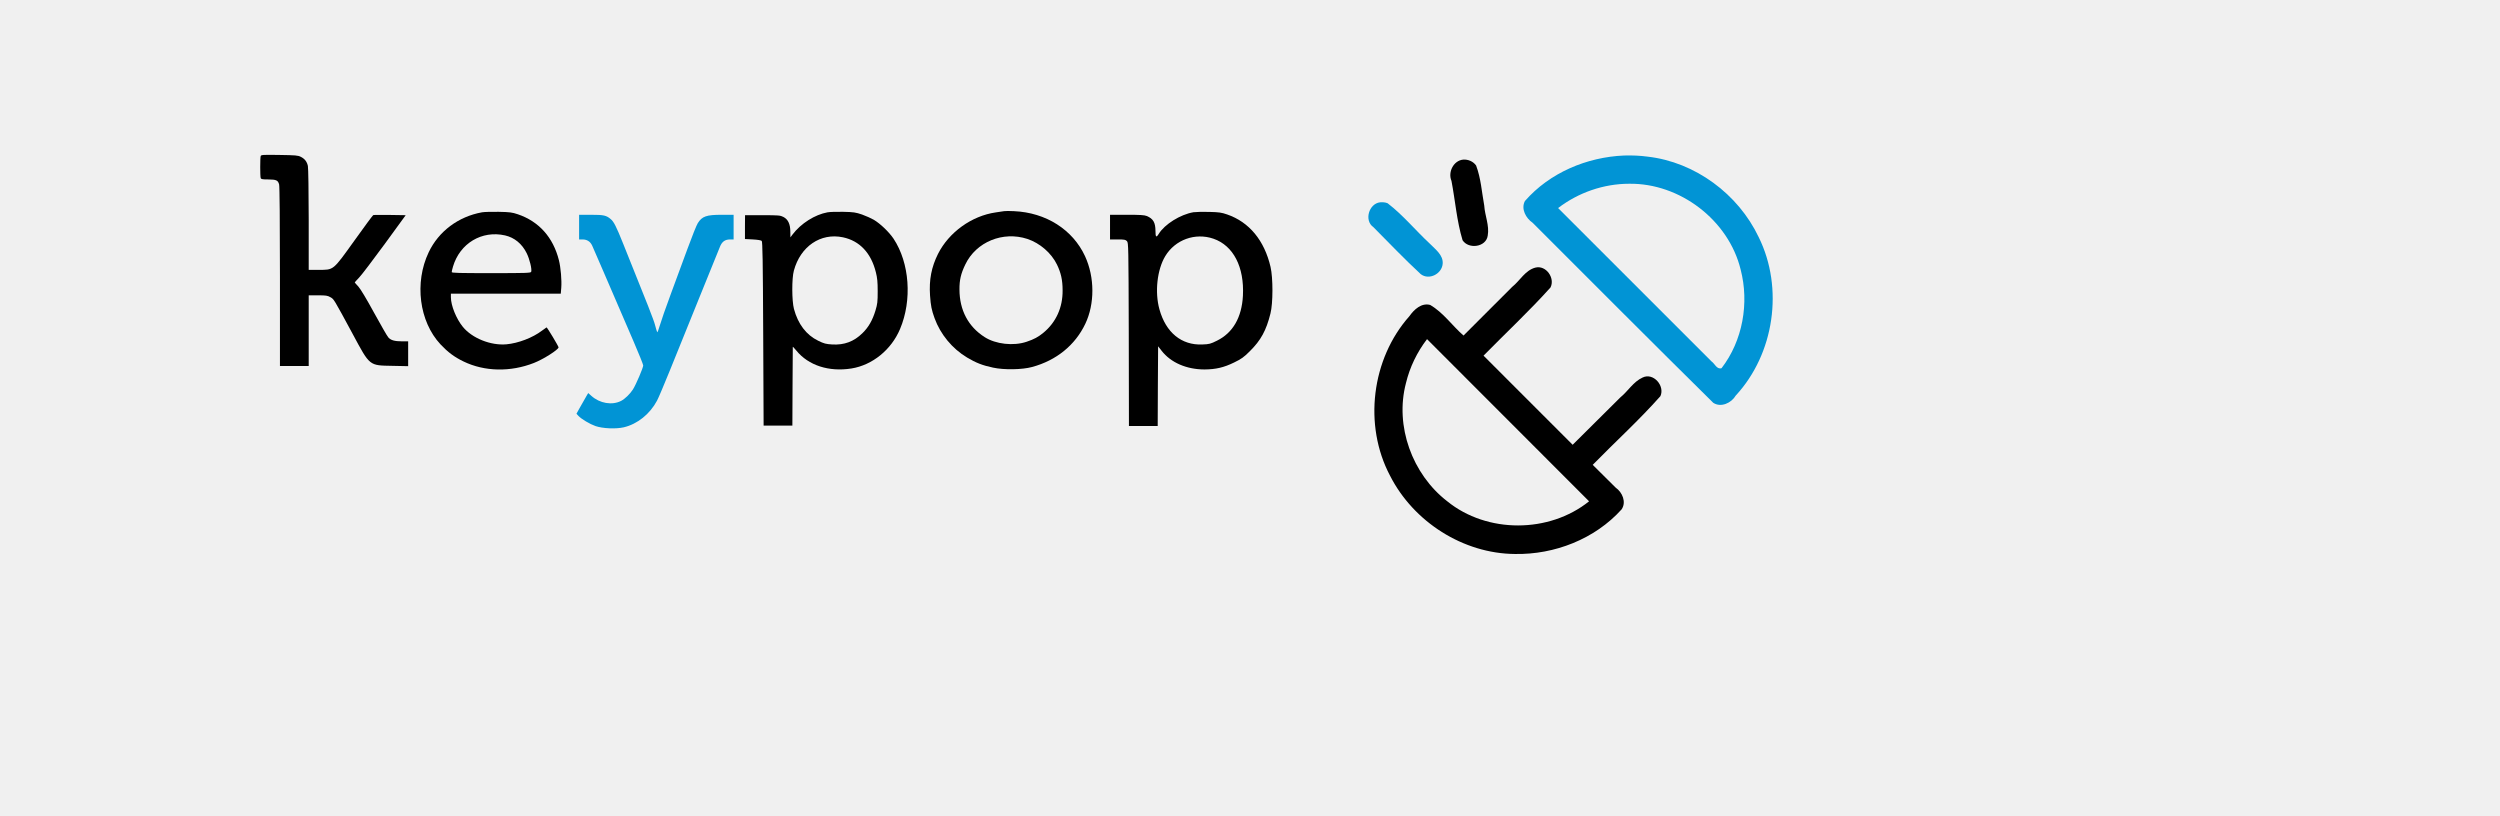
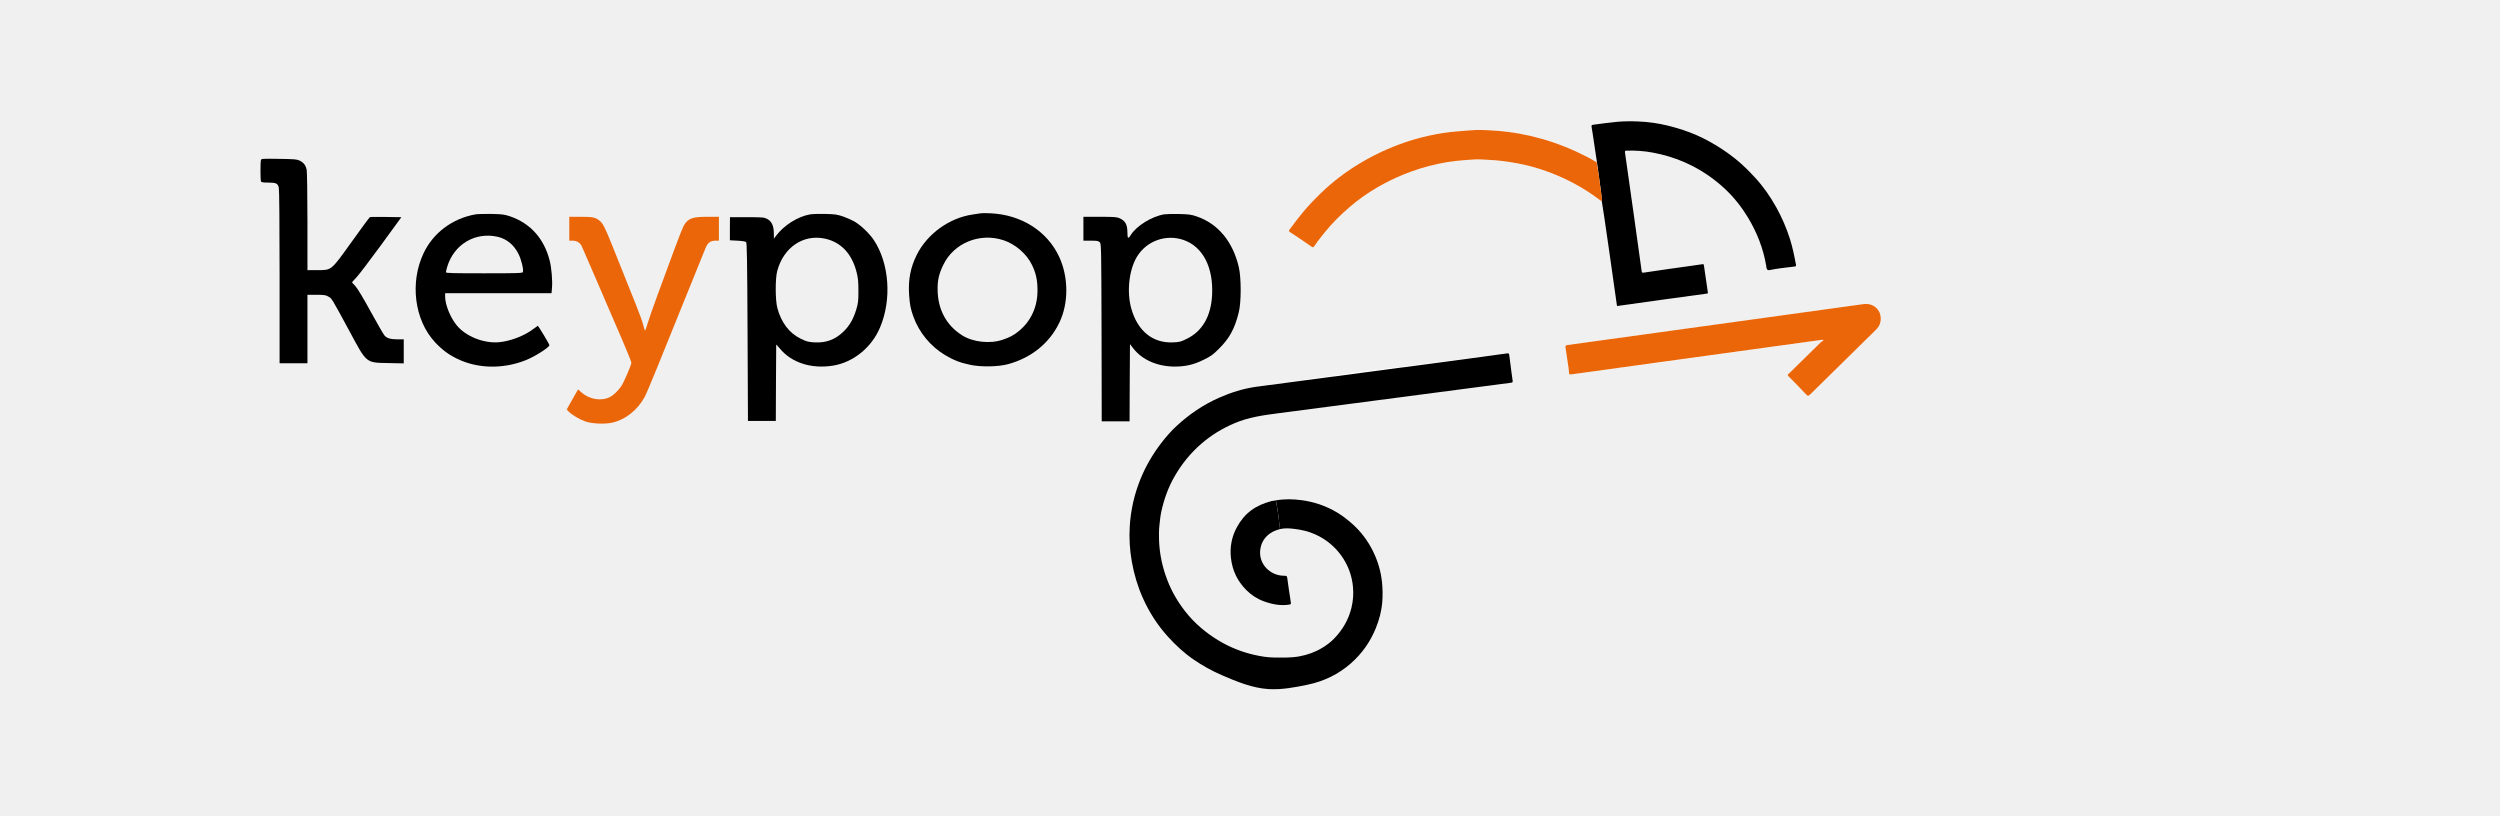
<svg xmlns="http://www.w3.org/2000/svg" width="230" height="75" preserveAspectRatio="xMidYMid" version="1.0" viewBox="-1 0 4728.751 1539.9" id="svg34">
  <defs id="defs38" />
-   <g transform="matrix(0.0736543,0,0,-0.0736543,-101.4828,1035.162)" id="g32">
-     <g transform="matrix(10.532,0,0,-10.532,19217,16078)" id="g18">
-       <g transform="matrix(0.2004,0,0,-0.2004,-1168.8,1405.9)" stroke-width="0.541" id="g16">
-         <g id="g12">
-           <path d="m 546,4165 c -8,-21 -8,-248 0,-269 5,-13 23,-16 93,-16 97,-1 117,-10 131,-61 6,-21 10,-455 10,-1121 V 1610 h 350 v 860 h 113 c 97,0 117,-3 151,-23 43,-24 38,-16 271,-447 211,-393 199,-383 483,-388 l 192,-4 v 302 h -72 c -94,0 -141,14 -170,49 -14,15 -91,151 -174,301 -91,167 -165,290 -191,318 -24,25 -43,47 -43,49 0,2 25,29 55,61 30,31 169,215 310,407 l 255,350 -192,3 c -106,1 -197,1 -203,-2 -5,-2 -109,-141 -229,-310 -265,-369 -249,-356 -438,-356 h -118 v 613 c 0,336 -5,630 -10,651 -12,53 -38,87 -86,111 -35,18 -63,20 -260,23 -199,3 -222,2 -228,-13 z" id="path2" />
-           <path d="m 9590,3494 c -14,-2 -59,-9 -100,-15 -293,-42 -570,-241 -703,-505 -80,-160 -110,-315 -97,-506 9,-128 19,-176 55,-276 71,-196 215,-371 396,-479 107,-64 188,-96 317,-123 134,-29 353,-25 474,8 295,80 523,265 647,525 116,243 115,567 -3,823 -150,324 -476,531 -864,548 -53,3 -108,3 -122,0 z m 285,-338 c 152,-51 290,-170 359,-311 49,-101 69,-189 69,-315 2,-208 -80,-388 -232,-514 -64,-53 -116,-81 -206,-111 -160,-54 -376,-30 -511,57 -199,127 -305,327 -306,578 -1,114 17,194 71,305 131,275 458,409 756,311 z" id="path4" />
-           <path d="m 3238,3480 c -287,-52 -527,-231 -648,-486 -176,-369 -116,-842 143,-1120 89,-95 169,-155 281,-209 256,-124 571,-130 856,-18 117,46 299,162 300,190 0,13 -138,243 -146,243 -2,0 -27,-18 -56,-40 -113,-86 -288,-153 -432,-166 -191,-17 -418,74 -531,213 -80,98 -145,259 -145,360 v 43 h 1337 l 6,73 c 7,86 -6,245 -29,335 -70,278 -243,471 -499,558 -71,24 -98,27 -235,30 -85,1 -176,-1 -202,-6 z m 281,-281 c 114,-26 206,-101 263,-216 36,-72 66,-197 55,-227 -6,-14 -56,-16 -487,-16 -391,0 -480,2 -480,13 0,7 7,38 16,68 84,282 351,442 633,378 z" id="path6" />
-           <path d="m 7443,3480 c -154,-28 -324,-135 -426,-270 l -26,-35 -1,70 c 0,92 -28,150 -85,179 -37,19 -58,21 -253,21 h -213 l -1,-145 v -145 l 95,-5 c 59,-3 101,-10 109,-18 10,-10 14,-234 18,-1130 l 5,-1117 h 350 l 2,475 c 1,261 2,479 3,483 0,4 19,-16 43,-45 147,-181 397,-262 671,-218 255,41 485,228 591,480 149,352 116,805 -79,1099 -54,80 -158,181 -240,230 -31,18 -95,47 -143,64 -79,27 -103,30 -228,33 -77,2 -163,-1 -192,-6 z m 187,-304 c 204,-43 343,-191 401,-426 17,-67 22,-116 22,-230 0,-129 -3,-155 -27,-235 -36,-119 -85,-204 -159,-276 -104,-102 -220,-145 -367,-137 -77,5 -99,10 -172,46 -144,70 -245,203 -294,387 -26,98 -27,371 -1,465 80,296 326,463 597,406 z" id="path8" />
-           <path d="m 11895,3481 c -159,-27 -350,-146 -422,-263 -31,-50 -40,-41 -40,36 -1,102 -27,148 -106,181 -29,12 -80,15 -242,15 h -205 v -300 h 93 c 83,0 96,-3 113,-21 18,-20 19,-56 22,-1135 l 2,-1114 h 350 l 2,485 3,485 43,-55 c 112,-144 304,-227 522,-227 137,1 236,24 360,85 89,43 118,64 191,137 134,132 200,253 251,459 32,124 32,433 1,567 -75,322 -260,546 -528,638 -69,24 -99,28 -220,31 -77,2 -162,0 -190,-4 z m 243,-322 c 243,-84 377,-344 359,-694 -14,-264 -122,-451 -314,-546 -80,-40 -95,-44 -180,-47 -253,-11 -444,145 -522,428 -58,209 -28,482 71,647 121,200 364,288 586,212 z" id="path10" />
+   <g id="g691" transform="matrix(0.0675563,0,0,0.0675563,1892.165,730.8512)">
+     <g id="g1178" transform="matrix(20.55979,0,0,20.55979,-17327.338,-22807.608)">
+       <path class="st0" d="m 1654.11,803.35 c -3.89,-2.23 -7.7,-4.62 -11.68,-6.67 -20.08,-10.36 -40.83,-18.96 -62.63,-25.15 -20.45,-5.81 -41.25,-9.58 -62.35,-11.1 -12.23,-0.88 -24.54,-1.62 -36.95,-0.46 -11.42,1.06 -22.89,1.6 -34.26,3.35 -14.18,2.19 -28.16,5.22 -41.91,9.34 -25.19,7.54 -49.07,18.12 -71.64,31.53 -19.98,11.87 -38.39,25.91 -55.1,42.1 -7.74,7.51 -15.17,15.31 -22.16,23.55 -6.84,8.06 -13.17,16.46 -19.36,25 -1.06,1.45 -1.67,2.31 0.58,3.75 9.81,6.31 19.46,12.87 29,19.59 1.96,1.38 2.9,1.14 4,-0.54 4.45,-6.78 9.5,-13.08 14.62,-19.37 10.06,-12.34 21.36,-23.46 33.35,-33.82 11.96,-10.33 24.93,-19.41 38.63,-27.31 10.9,-6.28 22.18,-11.84 33.84,-16.68 15.9,-6.59 32.23,-11.52 49.05,-15.14 16.18,-3.48 32.57,-4.88 49.01,-5.81 5.93,-0.34 11.93,0.28 17.89,0.5 13.58,0.51 26.91,2.36 40.23,4.82 21.39,3.96 41.86,10.75 61.61,19.71 19.01,8.62 36.69,19.51 53.32,32.13 0.62,0.84 0.84,1.76 0.97,2.83 0.96,7.98 1.73,16 3.2,23.88 1.91,10.28 2.87,20.68 4.54,30.99 1.33,8.19 2.07,16.47 3.24,24.68 1.47,10.33 3.14,20.64 4.65,30.97 1.36,9.33 2.67,18.67 3.9,28.02 0.23,1.77 0.79,1.08 1.95,0.89 4.66,-0.79 9.37,-1.22 14.06,-1.85 6.07,-0.81 12.13,-1.66 18.18,-2.53 8.57,-1.23 17.14,-2.52 25.72,-3.73 6.32,-0.89 12.65,-1.65 18.97,-2.54 8.58,-1.21 17.14,-2.53 25.71,-3.73 6.07,-0.85 12.15,-1.61 18.23,-2.35 1.11,-0.13 1.25,-0.71 1.12,-1.57 -1.82,-12.34 -3.7,-24.68 -5.41,-37.03 -0.28,-2.03 -1.54,-1.48 -2.52,-1.35 -5.3,0.7 -10.58,1.53 -15.87,2.28 -6.06,0.86 -12.12,1.68 -18.18,2.55 -8.57,1.23 -17.14,2.5 -25.72,3.73 -6.44,0.92 -12.92,1.61 -19.3,2.81 -2.39,0.45 -3.03,-0.08 -3.2,-2.26 -0.22,-2.93 -0.53,-5.87 -0.94,-8.78 -1.21,-8.58 -2.49,-17.14 -3.74,-25.71 -0.96,-6.55 -1.96,-13.1 -2.89,-19.65 -1.15,-8.08 -2.29,-16.16 -3.37,-24.24 -0.88,-6.58 -1.59,-13.19 -2.52,-19.76 -1.19,-8.45 -2.52,-16.87 -3.77,-25.31 -0.98,-6.68 -1.92,-13.37 -2.88,-20.05 -0.87,-6.05 -1.74,-12.11 -2.62,-18.16 -0.21,-1.46 0.26,-2 1.88,-2.07 12.05,-0.49 24.08,0.39 35.85,2.58 14.6,2.72 28.84,6.88 42.6,12.83 21.13,9.13 39.96,21.58 56.59,37.33 11.94,11.31 22.07,24.14 30.59,38.28 12.39,20.54 20.94,42.43 24.9,66.15 0.26,1.55 -2.29,6.84 4.34,5.46 11.21,-2.33 22.68,-3.41 34.06,-4.85 1.63,-0.21 2.46,-0.45 2.13,-2.2 -2.26,-12.04 -4.6,-24.06 -8.37,-35.76 -4.81,-14.9 -10.94,-29.19 -18.59,-42.88 -8.1,-14.48 -17.49,-28.06 -28.71,-40.21 -8.43,-9.14 -17.25,-17.96 -27.03,-25.79 -11.51,-9.23 -23.77,-17.21 -36.7,-24.25 -17.71,-9.64 -36.53,-16.35 -56.07,-21.06 -12.79,-3.08 -25.86,-4.89 -38.97,-5.43 -9.7,-0.4 -19.46,-0.43 -29.23,0.46 -10.84,0.99 -21.57,2.59 -32.34,3.95 -3.02,0.38 -2.56,1.82 -2.33,3.54 0.4,3.02 1,6.01 1.47,9.03 0.99,6.41 2.02,12.83 2.91,19.25 0.86,6.41 1.61,12.86 2.42,19.29 z m -431.16,499.53 c 6.53,0.4 12.95,-1.05 19.63,-0.22 10.05,1.25 19.69,3.44 28.81,7.67 14.03,6.51 25.79,15.93 34.86,28.53 9.2,12.79 14.6,27.17 16.03,42.74 0.86,9.45 0.24,18.96 -2.07,28.41 -3.93,16.1 -11.92,29.85 -23.21,41.61 -4.8,4.99 -10.47,9.25 -16.51,12.93 -9.72,5.92 -20.19,9.62 -31.31,11.67 -11.42,2.11 -22.98,1.62 -34.5,1.55 -8.85,-0.05 -17.59,-1.53 -26.17,-3.47 -17.67,-3.98 -34.36,-10.59 -49.87,-20.06 -17.22,-10.51 -32.41,-23.4 -44.82,-39.3 -9.97,-12.77 -18.14,-26.68 -24.06,-41.86 -6.88,-17.66 -10.88,-35.92 -11.56,-54.83 -0.25,-6.84 -0.23,-13.71 0.52,-20.61 0.7,-6.49 1.33,-13.02 2.74,-19.33 3.73,-16.64 9.48,-32.59 18.05,-47.46 9.61,-16.67 21.51,-31.36 36.07,-44.01 13.71,-11.93 28.95,-21.16 45.64,-28.22 18.9,-7.99 38.94,-10.81 59.04,-13.42 6.46,-0.84 12.93,-1.58 19.37,-2.5 8.44,-1.2 16.86,-2.58 25.31,-3.76 6.45,-0.9 12.88,-1.88 19.37,-2.58 8.21,-0.89 16.33,-2.67 24.53,-3.66 8.5,-1.02 16.93,-2.49 25.46,-3.35 10.24,-1.04 192.99,-24.38 203.21,-25.76 1.9,-0.26 2.53,-0.7 2.28,-2.5 -0.54,-3.79 -1.07,-7.57 -1.57,-11.37 -1.06,-8.1 -2.11,-16.2 -3.15,-24.3 -0.19,-1.45 -1.04,-2.14 -2.4,-1.89 -9.27,1.74 -191.27,23.97 -200.6,25.23 -12.11,1.64 -24.16,3.68 -36.26,5.4 -10.11,1.44 -20.26,2.55 -30.37,3.99 -12.1,1.72 -24.16,3.68 -36.26,5.44 -12.99,1.89 -26,3.64 -38.99,5.51 -17.46,2.51 -34.13,7.76 -50.23,14.87 -21.46,9.48 -40.6,22.48 -57.8,38.37 -7.8,7.2 -14.76,15.23 -21.18,23.63 -11.3,14.79 -20.67,30.76 -27.77,48.05 -8.65,21.06 -13.65,43 -14.95,65.62 -0.91,15.84 0.03,31.68 2.82,47.46 3.03,17.13 7.9,33.57 14.95,49.43 8.61,19.39 19.96,37.08 34.17,52.76 10.48,11.57 21.91,22.25 34.86,31.15 12.19,8.38 25.03,15.51 38.63,21.39 20.41,8.83 41.73,17.63 63.79,18.96 17.75,1.06 35.62,-2.31 53.32,-6.03 22.06,-4.64 41.63,-14.14 58.47,-28.87 15.08,-13.19 26.49,-29.25 34.09,-47.94 4.8,-11.82 8,-24.07 8.9,-36.69 0.61,-8.61 0.46,-17.35 -0.43,-26.08 -1.52,-14.94 -5.78,-29.04 -12.34,-42.32 -6.73,-13.6 -15.65,-25.75 -27.05,-36.09 -8.46,-7.67 -17.43,-14.5 -27.51,-19.77 -13.41,-7.01 -27.6,-11.52 -42.71,-13.51 -11.71,-1.55 -23.26,-1.83 -34.87,0.27 -1.62,-0.57 -3.03,0.34 -4.53,0.65 -21.73,4.46 -38.07,16.55 -48.61,35.85 -6.94,12.71 -9.71,26.48 -8.21,41.26 1.77,17.42 8.81,32.09 20.93,44.31 6.72,6.78 14.69,12.03 23.78,15.35 11.38,4.16 22.98,6.49 35.17,4.48 1.61,-0.27 2.01,-0.87 1.84,-2.23 -0.3,-2.29 -0.63,-4.58 -0.97,-6.86 -1.24,-8.38 -2.63,-16.73 -3.66,-25.13 -0.58,-4.74 -0.68,-5.02 -5.37,-5.07 -17.63,-0.2 -34.56,-15.52 -31.6,-35.97 1.33,-9.22 5.78,-16.3 13.3,-21.67 4.11,-2.91 8.78,-4.43 13.53,-5.85 z M 1962.02,1045 c 0.33,0.4 0.66,0.8 0.98,1.19 -1.12,0.67 -2.42,1.15 -3.32,2.03 -14.56,14.22 -29.08,28.49 -43.59,42.77 -1.07,1.05 -2.81,1.72 -0.71,3.82 8.21,8.19 16.25,16.56 24.23,24.97 1.79,1.88 2.81,2.21 4.88,0.17 11.43,-11.25 22.6,-22.76 34.26,-33.8 18.76,-17.76 36.86,-36.23 55.35,-54.28 3.37,-3.29 5.8,-6.98 6.56,-11.52 2.43,-14.66 -8.7,-25.56 -22.68,-23.87 -10.44,1.27 -20.82,3.05 -31.24,4.52 -8.14,1.15 -16.31,2.13 -24.46,3.28 -10.42,1.47 -20.82,3.09 -31.23,4.57 -8.14,1.15 -16.31,2.12 -24.46,3.28 -10.42,1.47 -20.82,3.09 -31.23,4.57 -8.14,1.15 -16.31,2.14 -24.46,3.27 -8.77,1.22 -17.52,2.57 -26.29,3.79 -8.27,1.16 -16.56,2.17 -24.83,3.34 -8.26,1.18 -16.47,2.64 -24.74,3.68 -8.42,1.06 -16.78,2.51 -25.24,3.36 -8.28,0.83 -94.45,12.33 -102.69,13.55 -10.92,1.61 -21.83,3.3 -32.79,4.59 -3,0.35 -2.91,1.53 -2.56,3.73 1.05,6.59 2.03,13.19 2.93,19.8 0.61,4.46 1.54,8.87 1.77,13.4 0.05,0.97 -0.19,3.54 2.41,3.12 3.91,-0.64 7.81,-1.38 11.73,-1.95 8.13,-1.19 94.25,-12.12 102.39,-13.26 6.74,-0.94 13.48,-1.87 20.22,-2.81 8.14,-1.15 16.27,-2.31 24.41,-3.46 8.64,-1.22 17.29,-2.45 25.93,-3.66 8.14,-1.14 16.28,-2.28 24.43,-3.4 6.62,-0.91 13.25,-1.75 19.86,-2.68 8.26,-1.17 16.51,-2.41 24.77,-3.6 8.64,-1.24 17.28,-2.48 25.92,-3.7 8.01,-1.13 16.03,-2.24 24.04,-3.36 6.87,-0.96 13.73,-1.93 20.6,-2.87 6.28,-0.88 12.56,-1.73 18.85,-2.58 z" id="path1166" style="fill:#ffffff" />
+       <path d="m 1217.33,1263.79 c 11.61,-2.09 23.16,-1.81 34.87,-0.27 15.11,2 29.3,6.5 42.71,13.51 10.08,5.27 19.04,12.1 27.51,19.77 11.4,10.34 20.32,22.49 27.05,36.09 6.56,13.27 10.82,27.38 12.34,42.32 0.89,8.73 1.05,17.47 0.43,26.08 -0.9,12.62 -4.09,24.87 -8.9,36.69 -7.6,18.7 -19,34.75 -34.09,47.94 -16.84,14.73 -36.4,24.23 -58.47,28.87 -17.7,3.72 -35.58,7.09 -53.32,6.03 -22.05,-1.32 -43.37,-10.13 -63.79,-18.96 -13.6,-5.88 -26.44,-13 -38.63,-21.39 -12.96,-8.91 -24.38,-19.58 -34.86,-31.15 -14.21,-15.68 -25.55,-33.38 -34.17,-52.76 -7.04,-15.85 -11.92,-32.29 -14.95,-49.43 -2.79,-15.78 -3.73,-31.62 -2.82,-47.46 1.3,-22.62 6.31,-44.56 14.95,-65.62 7.1,-17.28 16.47,-33.26 27.77,-48.05 6.42,-8.4 13.38,-16.43 21.18,-23.63 17.2,-15.89 36.33,-28.89 57.8,-38.37 16.11,-7.11 32.77,-12.36 50.23,-14.87 12.99,-1.87 333.2,-43.83 342.47,-45.57 1.36,-0.25 2.21,0.44 2.4,1.89 1.04,8.1 2.08,16.2 3.15,24.3 0.5,3.79 1.03,7.58 1.57,11.37 0.25,1.79 -0.38,2.24 -2.28,2.5 -10.21,1.38 -310.78,40.76 -317.24,41.6 -20.1,2.61 -40.14,5.42 -59.04,13.42 -16.69,7.06 -31.93,16.3 -45.64,28.22 -14.55,12.66 -26.45,27.34 -36.07,44.01 -8.57,14.87 -14.33,30.81 -18.05,47.46 -1.41,6.31 -2.04,12.84 -2.74,19.33 -0.74,6.9 -0.77,13.77 -0.52,20.61 0.69,18.91 4.68,37.17 11.56,54.83 5.92,15.19 14.09,29.09 24.06,41.86 12.41,15.9 27.6,28.79 44.82,39.3 15.51,9.47 32.2,16.08 49.87,20.06 8.58,1.93 17.32,3.41 26.17,3.47 11.52,0.07 23.08,0.56 34.5,-1.55 11.11,-2.05 21.59,-5.75 31.31,-11.67 6.05,-3.68 11.72,-7.93 16.51,-12.93 11.29,-11.76 19.28,-25.51 23.21,-41.61 2.31,-9.45 2.93,-18.96 2.07,-28.41 -1.42,-15.57 -6.83,-29.95 -16.03,-42.74 -9.07,-12.61 -20.83,-22.03 -34.86,-28.53 -9.12,-4.23 -18.76,-6.43 -28.81,-7.67 -6.68,-0.83 -13.21,-1.19 -19.63,0.22 -0.84,-6.81 -1.58,-13.63 -2.55,-20.42 -0.88,-6.26 -2.02,-12.46 -3.05,-18.69 z" id="path1168" />
+       <path d="m 1648.74,764.79 c -0.47,-3.01 -1.07,-6.01 -1.47,-9.03 -0.23,-1.72 -0.69,-3.16 2.33,-3.54 10.78,-1.36 21.5,-2.96 32.34,-3.95 9.77,-0.89 19.53,-0.86 29.23,-0.46 13.11,0.54 26.19,2.35 38.97,5.43 19.53,4.7 38.36,11.42 56.07,21.06 12.93,7.04 25.19,15.02 36.7,24.25 9.78,7.83 18.59,16.66 27.03,25.79 11.22,12.15 20.61,25.73 28.71,40.21 7.65,13.68 13.79,27.98 18.59,42.88 3.77,11.7 6.11,23.71 8.37,35.76 0.33,1.75 -0.5,2 -2.13,2.2 -11.38,1.44 -22.85,2.52 -34.06,4.85 -4.36,0.75 -4.09,-3.91 -4.34,-5.46 -3.96,-23.72 -12.51,-45.61 -24.9,-66.15 -8.52,-14.13 -18.65,-26.96 -30.59,-38.28 -16.63,-15.76 -35.46,-28.2 -56.59,-37.33 -13.77,-5.95 -28,-10.11 -42.6,-12.83 -11.78,-2.19 -23.8,-3.07 -35.85,-2.58 -1.61,0.07 -2.09,0.61 -1.88,2.07 0.88,6.05 22.5,158.74 22.72,161.67 0.16,2.18 0.8,2.71 3.2,2.26 6.39,-1.2 57.14,-8.22 63.2,-9.08 5.29,-0.75 10.57,-1.59 15.87,-2.28 0.98,-0.13 2.24,-0.68 2.52,1.35 1.72,12.36 3.6,24.69 5.41,37.03 0.13,0.86 -0.02,1.43 -1.12,1.57 -6.08,0.74 -116.21,15.94 -120.87,16.73 -1.16,0.2 -1.72,0.89 -1.95,-0.89 -1.23,-9.35 -19.87,-140.52 -20.49,-141.37 0.58,-7.48 -11.42,-85.46 -12.42,-91.88 z" id="path1170" />
+       <path class="st1" d="m 1654.11,803.35 c 1.6,10.42 3.6,20.8 4.65,31.27 0.74,7.36 2.98,14.56 2.41,22.06 -16.62,-12.62 -34.31,-23.51 -53.32,-32.13 -19.75,-8.96 -40.22,-15.75 -61.61,-19.71 -13.32,-2.46 -26.65,-4.31 -40.23,-4.82 -5.96,-0.22 -11.95,-0.84 -17.89,-0.5 -16.44,0.93 -32.83,2.34 -49.01,5.81 -16.82,3.62 -33.15,8.55 -49.05,15.14 -11.66,4.83 -22.94,10.4 -33.84,16.68 -13.7,7.89 -26.68,16.98 -38.63,27.31 -11.99,10.36 -23.29,21.48 -33.35,33.82 -5.12,6.29 -10.17,12.59 -14.62,19.37 -1.11,1.69 -2.05,1.92 -4,0.54 -9.54,-6.71 -19.19,-13.28 -29,-19.59 -2.24,-1.44 -1.64,-2.3 -0.58,-3.75 6.19,-8.53 12.53,-16.94 19.36,-25 7,-8.24 14.42,-16.05 22.16,-23.55 16.71,-16.19 35.11,-30.23 55.1,-42.1 22.57,-13.41 46.44,-24 71.64,-31.53 13.75,-4.11 27.73,-7.15 41.91,-9.34 11.37,-1.75 22.84,-2.29 34.26,-3.35 12.41,-1.16 24.72,-0.41 36.95,0.46 21.1,1.52 41.91,5.29 62.35,11.1 21.8,6.19 42.55,14.79 62.63,25.15 4.01,2.05 7.82,4.43 11.71,6.66 z" id="path1172" style="fill:#eb6608;fill-opacity:1" />
+       <path class="st1" d="m 1962.02,1045 c -6.29,0.85 -339.24,46.68 -343.15,47.31 -2.6,0.42 -2.36,-2.15 -2.41,-3.12 -0.23,-4.53 -1.17,-8.94 -1.77,-13.4 -0.9,-6.61 -1.88,-13.21 -2.93,-19.8 -0.35,-2.19 -0.44,-3.37 2.56,-3.73 10.96,-1.28 393.23,-54.52 403.67,-55.79 13.98,-1.7 25.11,9.2 22.68,23.87 -0.75,4.54 -3.19,8.23 -6.56,11.52 -18.49,18.05 -78.18,76.83 -89.62,88.08 -2.07,2.04 -3.09,1.71 -4.88,-0.17 -7.98,-8.41 -16.02,-16.78 -24.23,-24.97 -2.1,-2.09 -0.36,-2.77 0.71,-3.82 14.51,-14.28 29.02,-28.54 43.59,-42.77 0.91,-0.88 2.21,-1.36 3.32,-2.03 -0.32,-0.38 -0.65,-0.78 -0.98,-1.18 z" id="path1174" style="fill:#eb6608;fill-opacity:1" />
+       <path d="m 1217.33,1263.79 c 0,0 2.17,12.43 3.07,18.67 0.97,6.79 1.71,13.61 2.55,20.42 -4.75,1.42 -9.42,2.93 -13.54,5.88 -7.52,5.37 -11.97,12.45 -13.3,21.67 -2.96,20.45 13.97,35.77 31.6,35.97 4.69,0.05 4.79,0.33 5.37,5.07 1.03,8.4 2.42,16.76 3.66,25.13 0.34,2.29 0.68,4.57 0.97,6.86 0.17,1.36 -0.23,1.96 -1.84,2.23 -12.19,2.01 -23.79,-0.32 -35.17,-4.48 -9.09,-3.32 -17.06,-8.58 -23.78,-15.35 -12.12,-12.22 -19.16,-26.89 -20.93,-44.31 -1.5,-14.78 1.27,-28.55 8.21,-41.26 10.54,-19.31 25.5,-29.94 47.24,-35.56 1.49,-0.3 5.89,-0.94 5.89,-0.94 z" id="path1176" />
+     </g>
+     <g transform="matrix(11.11932,0,0,11.11932,2377.927,-22292.373)" id="g16-4" style="fill:#000000;fill-opacity:1">
+       <g transform="matrix(0.2004,0,0,-0.2004,-1168.8,1405.9)" fill="#fff" stroke-width="0.541" id="g14" style="fill:#000000;fill-opacity:1">
+         <g id="g545" transform="translate(-5077.836,-4300.858)">
+           <path d="m 546,4165 c -8,-21 -8,-248 0,-269 5,-13 23,-16 93,-16 97,-1 117,-10 131,-61 6,-21 10,-455 10,-1121 V 1610 h 350 v 860 h 113 c 97,0 117,-3 151,-23 43,-24 38,-16 271,-447 211,-393 199,-383 483,-388 l 192,-4 v 302 h -72 c -94,0 -141,14 -170,49 -14,15 -91,151 -174,301 -91,167 -165,290 -191,318 -24,25 -43,47 -43,49 0,2 25,29 55,61 30,31 169,215 310,407 l 255,350 -192,3 c -106,1 -197,1 -203,-2 -5,-2 -109,-141 -229,-310 -265,-369 -249,-356 -438,-356 h -118 v 613 c 0,336 -5,630 -10,651 -12,53 -38,87 -86,111 -35,18 -63,20 -260,23 -199,3 -222,2 -228,-13 z" id="path2-5" style="fill:#000000;fill-opacity:1" />
+           <path d="m 9590,3494 c -14,-2 -59,-9 -100,-15 -293,-42 -570,-241 -703,-505 -80,-160 -110,-315 -97,-506 9,-128 19,-176 55,-276 71,-196 215,-371 396,-479 107,-64 188,-96 317,-123 134,-29 353,-25 474,8 295,80 523,265 647,525 116,243 115,567 -3,823 -150,324 -476,531 -864,548 -53,3 -108,3 -122,0 z m 285,-338 c 152,-51 290,-170 359,-311 49,-101 69,-189 69,-315 2,-208 -80,-388 -232,-514 -64,-53 -116,-81 -206,-111 -160,-54 -376,-30 -511,57 -199,127 -305,327 -306,578 -1,114 17,194 71,305 131,275 458,409 756,311 z" id="path4-3" style="fill:#000000;fill-opacity:1" />
+           <path d="m 3238,3480 c -287,-52 -527,-231 -648,-486 -176,-369 -116,-842 143,-1120 89,-95 169,-155 281,-209 256,-124 571,-130 856,-18 117,46 299,162 300,190 0,13 -138,243 -146,243 -2,0 -27,-18 -56,-40 -113,-86 -288,-153 -432,-166 -191,-17 -418,74 -531,213 -80,98 -145,259 -145,360 v 43 h 1337 l 6,73 c 7,86 -6,245 -29,335 -70,278 -243,471 -499,558 -71,24 -98,27 -235,30 -85,1 -176,-1 -202,-6 z m 281,-281 c 114,-26 206,-101 263,-216 36,-72 66,-197 55,-227 -6,-14 -56,-16 -487,-16 -391,0 -480,2 -480,13 0,7 7,38 16,68 84,282 351,442 633,378 z" id="path6-2" style="fill:#000000;fill-opacity:1" />
+           <path d="m 7443,3480 c -154,-28 -324,-135 -426,-270 l -26,-35 -1,70 c 0,92 -28,150 -85,179 -37,19 -58,21 -253,21 h -213 l -1,-145 v -145 l 95,-5 c 59,-3 101,-10 109,-18 10,-10 14,-234 18,-1130 l 5,-1117 h 350 l 2,475 c 1,261 2,479 3,483 0,4 19,-16 43,-45 147,-181 397,-262 671,-218 255,41 485,228 591,480 149,352 116,805 -79,1099 -54,80 -158,181 -240,230 -31,18 -95,47 -143,64 -79,27 -103,30 -228,33 -77,2 -163,-1 -192,-6 z m 187,-304 c 204,-43 343,-191 401,-426 17,-67 22,-116 22,-230 0,-129 -3,-155 -27,-235 -36,-119 -85,-204 -159,-276 -104,-102 -220,-145 -367,-137 -77,5 -99,10 -172,46 -144,70 -245,203 -294,387 -26,98 -27,371 -1,465 80,296 326,463 597,406 z" id="path8-0" style="fill:#000000;fill-opacity:1" />
+           <path d="m 11895,3481 c -159,-27 -350,-146 -422,-263 -31,-50 -40,-41 -40,36 -1,102 -27,148 -106,181 -29,12 -80,15 -242,15 h -205 v -300 h 93 c 83,0 96,-3 113,-21 18,-20 19,-56 22,-1135 l 2,-1114 h 350 l 2,485 3,485 43,-55 c 112,-144 304,-227 522,-227 137,1 236,24 360,85 89,43 118,64 191,137 134,132 200,253 251,459 32,124 32,433 1,567 -75,322 -260,546 -528,638 -69,24 -99,28 -220,31 -77,2 -162,0 -190,-4 z m 243,-322 c 243,-84 377,-344 359,-694 -14,-264 -122,-451 -314,-546 -80,-40 -95,-44 -180,-47 -253,-11 -444,145 -522,428 -58,209 -28,482 71,647 121,200 364,288 586,212 z" id="path10-9" style="fill:#000000;fill-opacity:1" />
+           <path d="m 4420,3300 v -150 h 41 c 55,0 95,-25 118,-75 16,-36 170,-390 505,-1169 64,-149 116,-278 116,-289 0,-28 -88,-234 -125,-292 -35,-55 -97,-115 -143,-139 -110,-57 -261,-31 -363,61 l -38,34 -14,-23 c -13,-22 -29,-49 -100,-176 l -29,-53 23,-25 c 37,-40 140,-101 209,-125 87,-30 248,-37 343,-15 166,39 318,161 405,324 17,31 87,197 156,367 68,171 229,567 356,880 127,314 241,594 253,624 25,64 62,91 125,91 h 42 v 300 h -144 c -187,0 -239,-18 -292,-102 -14,-21 -70,-161 -125,-311 -55,-150 -148,-400 -205,-556 -58,-156 -117,-326 -132,-378 -14,-51 -29,-88 -32,-81 -4,7 -15,45 -25,83 -15,61 -84,237 -390,996 -83,207 -113,266 -150,296 -54,46 -84,53 -240,53 h -145 z" id="path12" style="fill:#eb6608;fill-opacity:1" />
        </g>
-         <path d="m 4420,3300 v -150 h 41 c 55,0 95,-25 118,-75 16,-36 170,-390 505,-1169 64,-149 116,-278 116,-289 0,-28 -88,-234 -125,-292 -35,-55 -97,-115 -143,-139 -110,-57 -261,-31 -363,61 l -38,34 -14,-23 c -13,-22 -29,-49 -100,-176 l -29,-53 23,-25 c 37,-40 140,-101 209,-125 87,-30 248,-37 343,-15 166,39 318,161 405,324 17,31 87,197 156,367 68,171 229,567 356,880 127,314 241,594 253,624 25,64 62,91 125,91 h 42 v 300 h -144 c -187,0 -239,-18 -292,-102 -14,-21 -70,-161 -125,-311 -55,-150 -148,-400 -205,-556 -58,-156 -117,-326 -132,-378 -14,-51 -29,-88 -32,-81 -4,7 -15,45 -25,83 -15,61 -84,237 -390,996 -83,207 -113,266 -150,296 -54,46 -84,53 -240,53 h -145 z" fill="#0194d5" id="path14" />
-       </g>
-     </g>
-     <g transform="matrix(156.28,0,0,-156.28,33966,12778)" fill-rule="evenodd" featurekey="nRdZyp-0" id="g30">
-       <g fill-rule="evenodd" id="g28">
-         <path d="m 43.697,35.715 c -1.688,0.443 -2.527,2.138 -3.814,3.167 -2.667,2.666 -5.331,5.335 -7.999,7.999 -1.867,-1.623 -3.315,-3.772 -5.479,-5.028 -1.423,-0.393 -2.654,0.758 -3.404,1.832 -6.247,7.011 -7.59,17.925 -3.193,26.225 3.844,7.575 12.016,12.812 20.533,12.866 6.509,0.12 13.127,-2.458 17.521,-7.333 0.816,-1.192 0.12,-2.808 -0.971,-3.565 -1.263,-1.246 -2.524,-2.494 -3.778,-3.75 3.693,-3.776 7.624,-7.336 11.123,-11.287 0.777,-1.7 -1.171,-3.926 -2.928,-3.06 -1.526,0.695 -2.389,2.235 -3.657,3.268 -2.612,2.594 -5.222,5.19 -7.835,7.782 -4.883,-4.88 -9.763,-9.761 -14.643,-14.645 3.664,-3.735 7.513,-7.316 11.001,-11.203 0.789,-1.539 -0.73,-3.708 -2.477,-3.267 z m -17.73,11.836 c 8.845,8.861 17.699,17.713 26.547,26.57 -6.564,5.27 -16.764,5.307 -23.31,-0.008 -5.742,-4.433 -8.642,-12.354 -6.78,-19.422 0.631,-2.619 1.827,-5.085 3.463,-7.222 l 0.07,0.072 z" id="path20" />
-         <path d="m 58.275,17.297 c -6.117,0.259 -12.24,2.824 -16.303,7.479 -0.685,1.291 0.165,2.826 1.268,3.575 9.879,9.876 19.739,19.771 29.681,29.584 1.276,0.834 2.981,0.023 3.69,-1.186 6.348,-6.86 7.925,-17.647 3.775,-26.04 -3.36,-7.075 -10.431,-12.329 -18.243,-13.226 -1.281,-0.172 -2.576,-0.224 -3.868,-0.185 z m 0.824,4.641 c 8.338,-0.122 16.338,5.975 18.32,14.092 1.437,5.499 0.344,11.709 -3.137,16.217 -0.787,0.234 -1.103,-0.742 -1.635,-1.104 -8.406,-8.404 -16.816,-16.805 -25.22,-25.211 3.323,-2.548 7.478,-3.99 11.672,-3.994 z" fill="#0194d5" id="path22" />
-         <path d="m 18.162,24.988 c -1.831,0.221 -2.653,2.998 -1.088,4.083 2.567,2.588 5.124,5.264 7.776,7.716 1.363,1.059 3.497,-0.045 3.609,-1.721 0.105,-1.406 -1.192,-2.339 -2.068,-3.238 -2.361,-2.186 -4.412,-4.713 -6.975,-6.682 -0.391,-0.173 -0.833,-0.187 -1.254,-0.158 z" fill="#0194d5" id="path24" />
-         <path d="m 31.816,17.971 c -1.591,0.162 -2.526,2.075 -1.914,3.493 0.623,3.249 0.864,6.581 1.824,9.754 0.982,1.527 3.872,1.147 4.135,-0.757 0.298,-1.668 -0.472,-3.278 -0.573,-4.931 -0.404,-2.202 -0.542,-4.485 -1.337,-6.59 -0.47,-0.672 -1.325,-1.033 -2.135,-0.969 z" id="path26" />
      </g>
    </g>
  </g>
</svg>
